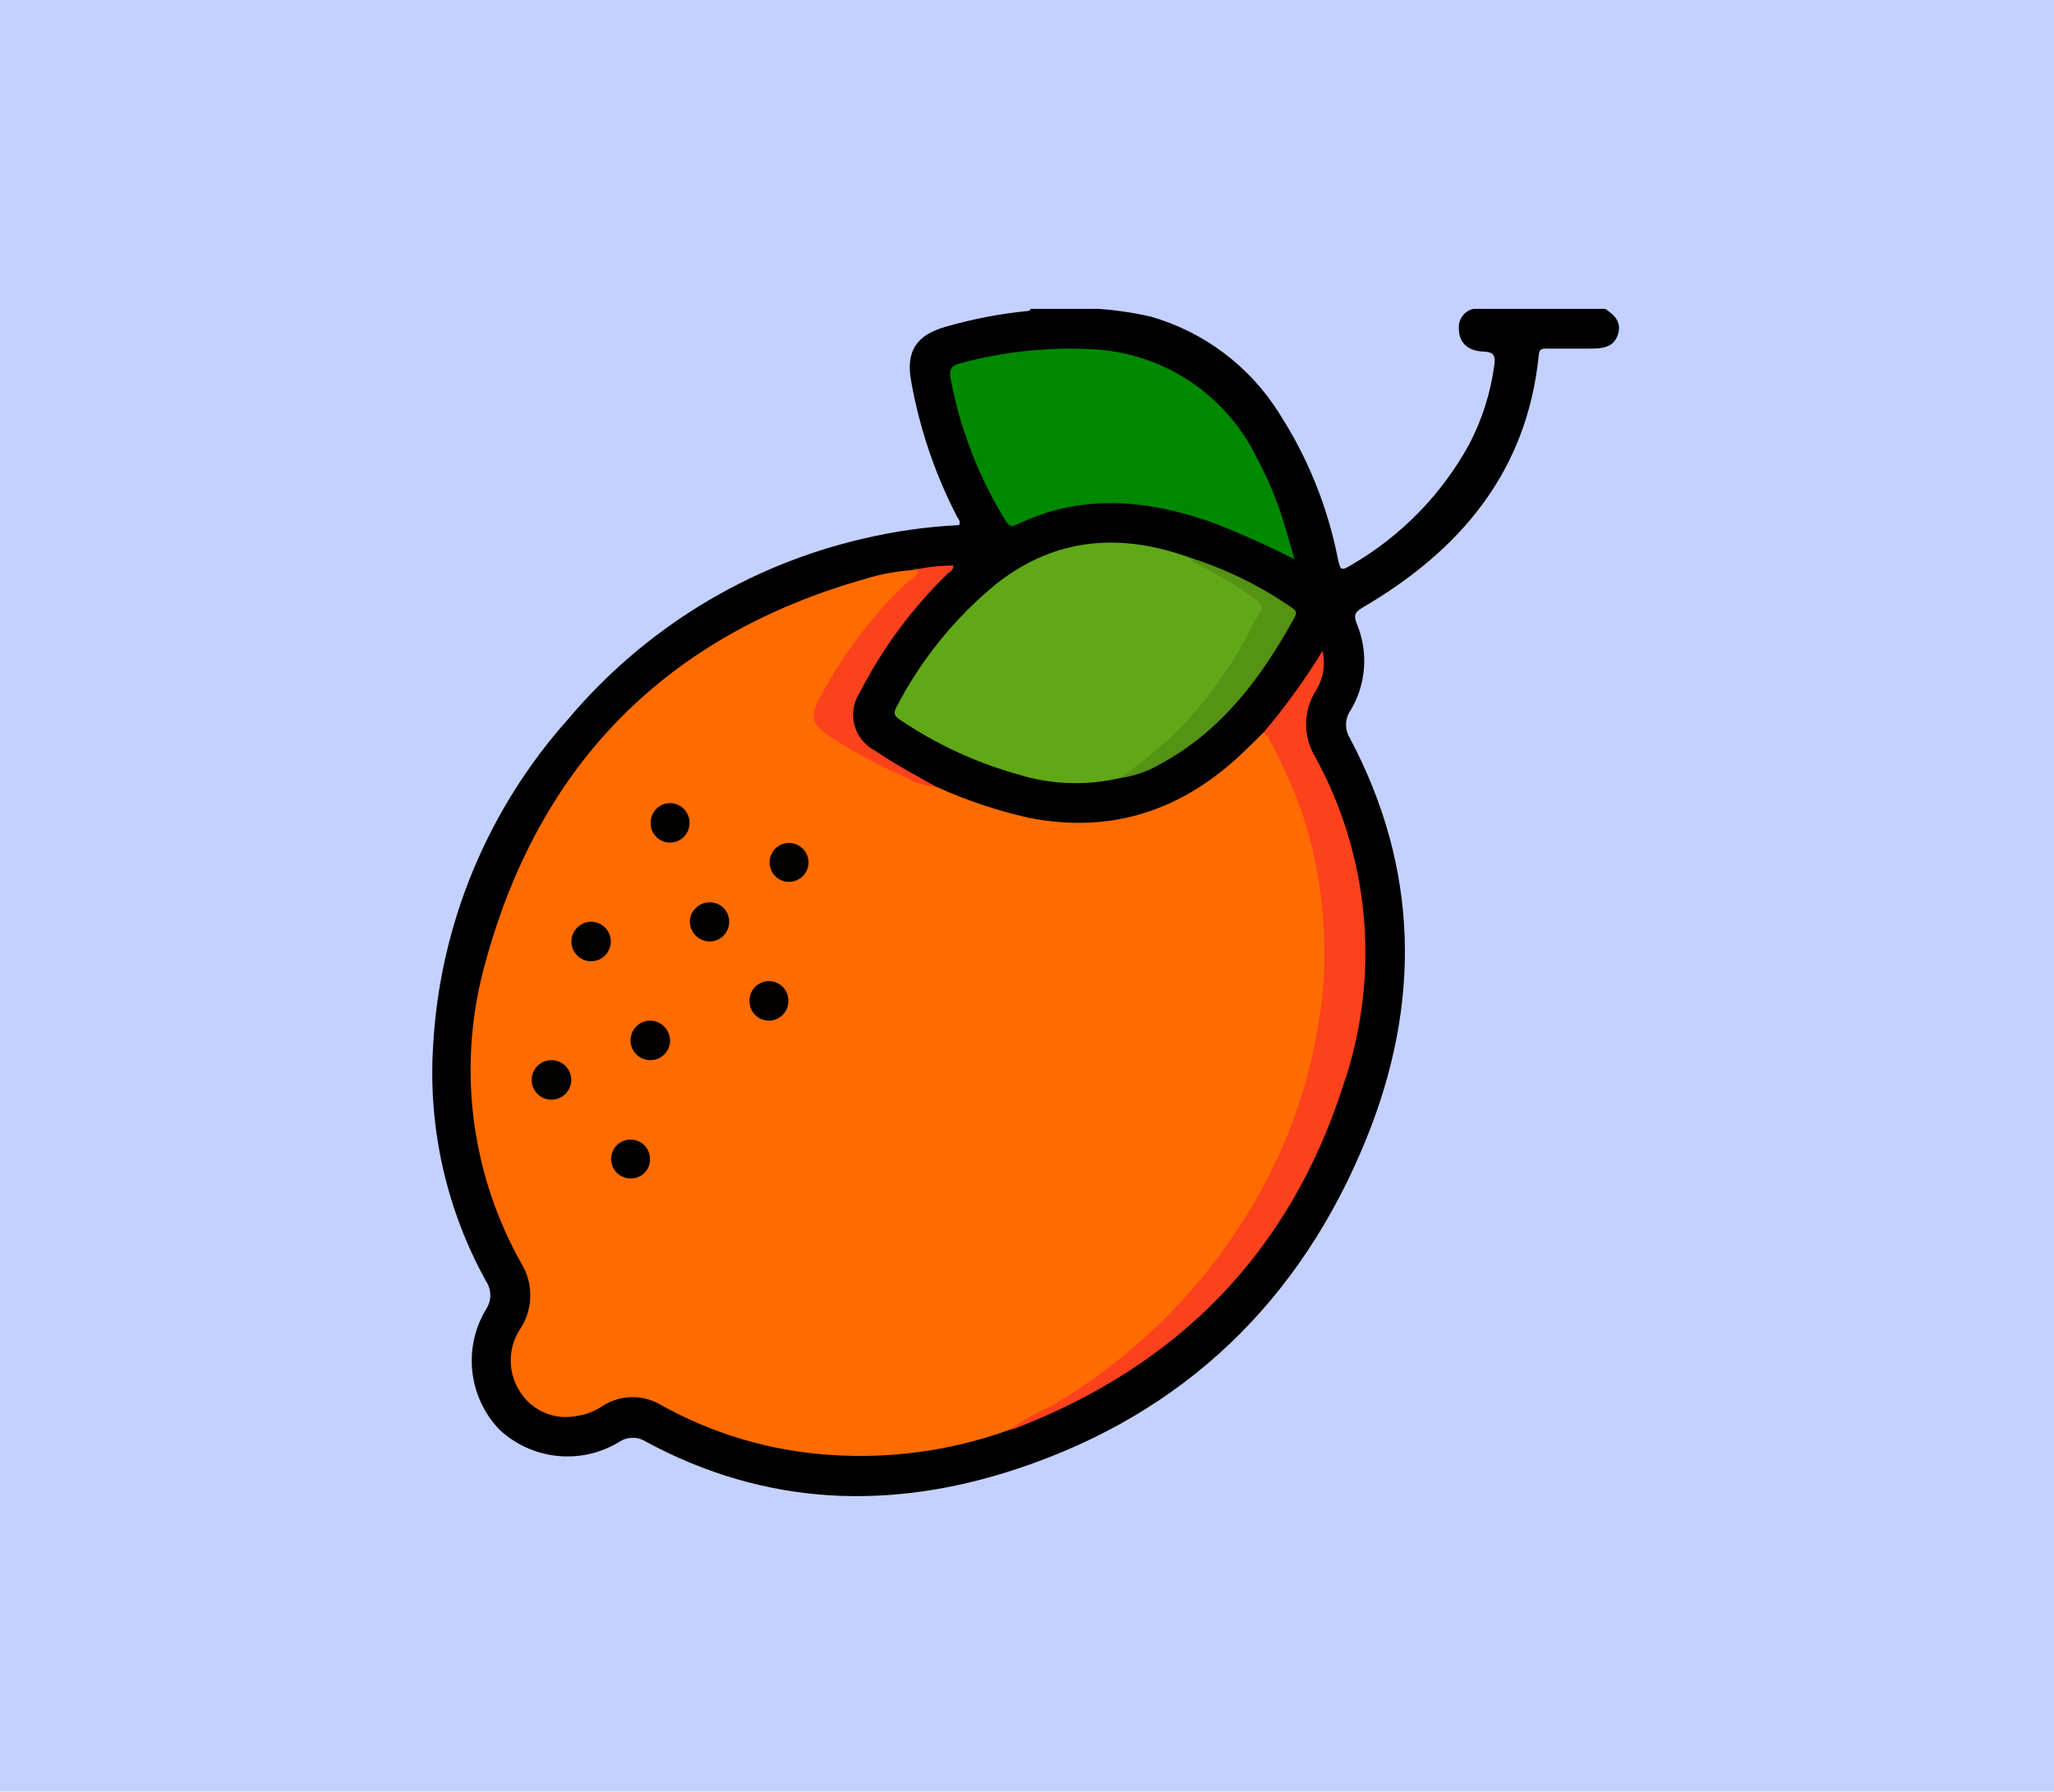
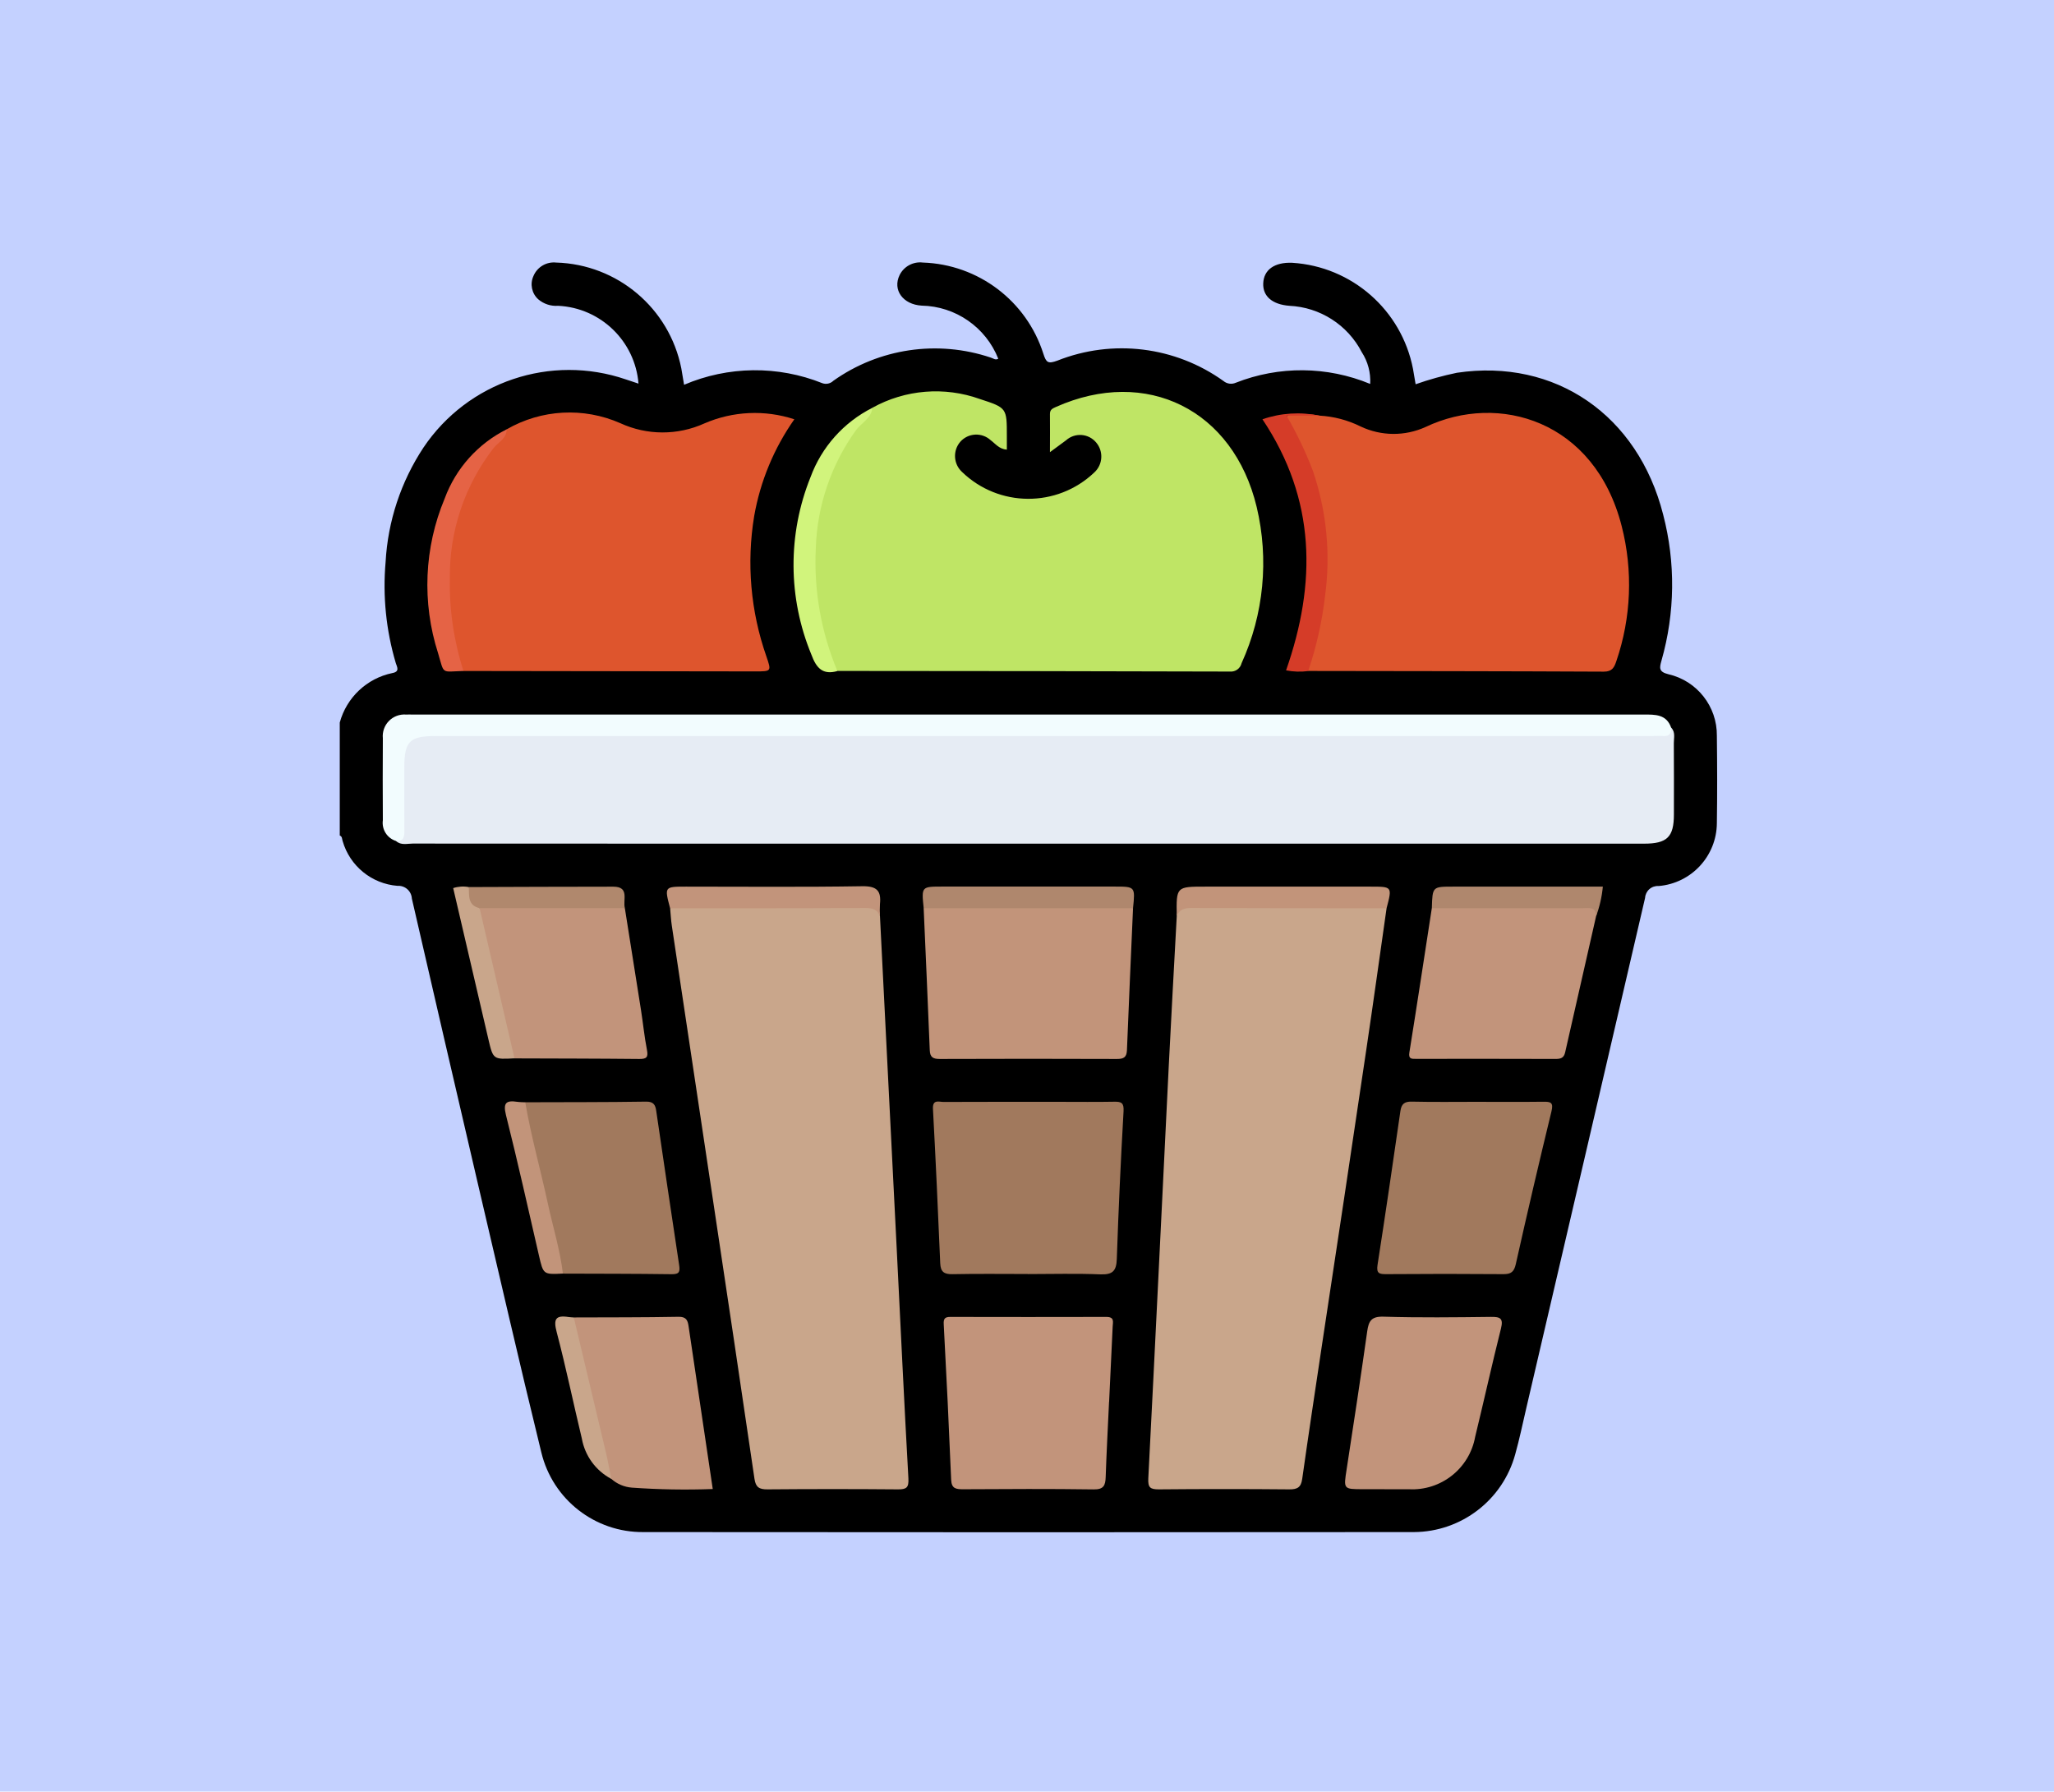
<svg xmlns="http://www.w3.org/2000/svg" width="133" height="116" viewBox="0 0 133 116">
  <defs>
    <clipPath id="clip-path">
-       <rect id="Rectángulo_38682" data-name="Rectángulo 38682" width="76.834" height="76.872" fill="none" />
+       <rect id="Rectángulo_38910" data-name="Rectángulo 38910" width="89.189" height="82.213" fill="none" />
    </clipPath>
  </defs>
  <g id="Grupo_161631" data-name="Grupo 161631" transform="translate(-722 -7519)">
    <rect id="Rectángulo_36141" data-name="Rectángulo 36141" width="133" height="116" transform="translate(722 7519)" fill="#c4d1ff" />
-     <g id="Grupo_161738" data-name="Grupo 161738" transform="translate(750 7539)">
-       <g id="Grupo_161738-2" data-name="Grupo 161738" transform="translate(0 0)" clip-path="url(#clip-path)">
-         <path id="Trazado_142160" data-name="Trazado 142160" d="M75.949,0c.567.386,1.052.818.829,1.607-.2.692-.678.964-1.691.965-.991,0-1.982.01-2.973,0-.3,0-.439.047-.474.4-.753,7.569-5.083,12.663-11.393,16.357-.528.31-.611.5-.387,1.069a6.242,6.242,0,0,1-.43,5.635,1.608,1.608,0,0,0-.048,1.714c4.529,8.5,4.636,17.267,1.079,26.015C56.217,64.2,48.718,71.479,37.947,75.077c-8.25,2.755-16.378,2.467-24.166-1.755a1.569,1.569,0,0,0-1.7.049,6.453,6.453,0,0,1-7.749-.812,6.452,6.452,0,0,1-.847-7.806,1.617,1.617,0,0,0,0-1.774A27.858,27.858,0,0,1,.048,47.669,34.6,34.6,0,0,1,8.79,26.559,35.4,35.4,0,0,1,27.866,14.883,34.312,34.312,0,0,1,34.1,14c.127-.244-.055-.407-.142-.572A30.715,30.715,0,0,1,31,4.685c-.353-1.919.316-2.976,2.207-3.52A29.592,29.592,0,0,1,38.423.148c.123-.012.258.006.313-.148h4.423a22.63,22.63,0,0,1,3.356.5A14.527,14.527,0,0,1,54.8,6.713a26.947,26.947,0,0,1,3.816,9.4c.18.853.215.875.96.422a20.328,20.328,0,0,0,7.553-7.76,15.442,15.442,0,0,0,1.628-5.127c.089-.61-.022-.86-.7-.884-1.042-.037-1.593-.607-1.591-1.473A1.2,1.2,0,0,1,67.409,0Z" transform="translate(0 0)" />
-         <path id="Trazado_142161" data-name="Trazado 142161" d="M38.875,82.863A28.374,28.374,0,0,1,27.2,84.483a25.878,25.878,0,0,1-10.921-3.245,3.572,3.572,0,0,0-3.766.093,4.077,4.077,0,0,1-1.693.641,3.5,3.5,0,0,1-3.545-1.437,3.7,3.7,0,0,1-.1-4.172,3.958,3.958,0,0,0,.108-4.244A25.59,25.59,0,0,1,4.952,52.565c3.5-12.824,11.728-21.156,24.583-24.8a13.7,13.7,0,0,1,3.06-.569c.168-.066.361-.138.477.043.091.142-.032.289-.13.4a11.206,11.206,0,0,1-.856.751,28.858,28.858,0,0,0-5.4,7.3c-.486.908-.371,1.381.521,2a34.426,34.426,0,0,0,5.827,3.1,7.575,7.575,0,0,0,1.123.445,30.838,30.838,0,0,0,5.967,2c5.425,1.071,10.02-.513,13.945-4.293.42-.4.831-.815,1.247-1.223.41-.068.509.271.646.524a27.525,27.525,0,0,1,3.408,12.287C59.7,59.323,56.7,66.9,51.141,73.558a34.424,34.424,0,0,1-9.863,8.163c-.779.43-1.629.707-2.4,1.143" transform="translate(-1.51 -10.285)" fill="#fe6b00" />
-         <path id="Trazado_142162" data-name="Trazado 142162" d="M62.814,39.611a12.606,12.606,0,0,1-6.67-.245,26.332,26.332,0,0,1-7.554-3.5c-.341-.223-.515-.4-.272-.834A25.486,25.486,0,0,1,54.837,27c3.871-3.008,8.089-3.268,12.558-1.627a26.35,26.35,0,0,1,3.929,2.279c.905.639.932.8.436,1.8a27.542,27.542,0,0,1-5.754,7.885,11.35,11.35,0,0,1-3.191,2.279" transform="translate(-18.276 -9.238)" fill="#60a817" />
-         <path id="Trazado_142163" data-name="Trazado 142163" d="M76.288,17.782a55.931,55.931,0,0,0-5.364-2.4c-4.223-1.478-8.44-1.871-12.619.155-.364.177-.512.084-.711-.233a27.03,27.03,0,0,1-3.575-9.235c-.115-.584.057-.835.639-.983a27.4,27.4,0,0,1,8.276-.917,12.519,12.519,0,0,1,10.935,7.094,22.635,22.635,0,0,1,1.607,3.774c.29.908.543,1.828.812,2.742" transform="translate(-20.467 -1.569)" fill="#008900" />
-         <path id="Trazado_142164" data-name="Trazado 142164" d="M60.18,86.107a15.192,15.192,0,0,1,2.759-1.57A36.611,36.611,0,0,0,77.672,68.221a33.737,33.737,0,0,0,2.491-8.255,24.929,24.929,0,0,0,.412-4.9,28.437,28.437,0,0,0-1.76-9.8,43.687,43.687,0,0,0-1.871-3.995c-.063-.125-.21-.208-.317-.31a42.141,42.141,0,0,0,3.823-5.282,3.336,3.336,0,0,1-.415,2.544,4.083,4.083,0,0,0-.052,4.324,26.387,26.387,0,0,1,1.793,21.31C78.3,74.657,71.065,82,60.472,86.043a1.991,1.991,0,0,1-.292.063" transform="translate(-22.816 -13.529)" fill="#fc411d" />
-         <path id="Trazado_142165" data-name="Trazado 142165" d="M47.724,41.1a4.918,4.918,0,0,1-2.143-.7,30.11,30.11,0,0,1-4.867-2.637c-1.065-.725-1.208-1.227-.6-2.354a28.829,28.829,0,0,1,5.515-7.392c.238-.225.536-.389.759-.625.394-.415-.1-.257-.232-.328a12.051,12.051,0,0,1,2.637-.306c.04.306-.218.391-.363.532a29.432,29.432,0,0,0-5.673,7.667,2.621,2.621,0,0,0,.983,3.795c1.275.875,2.642,1.589,3.982,2.351" transform="translate(-15.072 -10.142)" fill="#fc411d" />
-         <path id="Trazado_142166" data-name="Trazado 142166" d="M71.735,40.223a34.972,34.972,0,0,0,3.735-3.063,28.606,28.606,0,0,0,4.713-6.552,7.337,7.337,0,0,1,.5-.938c.348-.477.181-.777-.25-1.06a29.352,29.352,0,0,0-3.561-2.162c-.22-.1-.492-.17-.556-.469a24.733,24.733,0,0,1,6.573,3.247c.29.186.264.364.12.624C80.889,33.7,78.33,37.145,74.364,39.3a7.113,7.113,0,0,1-2.629.928" transform="translate(-27.196 -9.85)" fill="#549314" />
-         <path id="Trazado_142167" data-name="Trazado 142167" d="M23.222,75.51a1.282,1.282,0,1,1-1.235-1.29,1.316,1.316,0,0,1,1.235,1.29" transform="translate(-7.832 -28.138)" fill="#020100" />
-         <path id="Trazado_142168" data-name="Trazado 142168" d="M37.666,56.956a1.268,1.268,0,0,1-1.257,1.263A1.258,1.258,0,1,1,36.4,55.7a1.271,1.271,0,0,1,1.269,1.252" transform="translate(-13.314 -21.119)" fill="#020200" />
-         <path id="Trazado_142169" data-name="Trazado 142169" d="M29.392,63.133a1.269,1.269,0,0,1-1.236,1.285,1.3,1.3,0,0,1-1.312-1.3,1.282,1.282,0,0,1,1.291-1.234,1.244,1.244,0,0,1,1.257,1.252" transform="translate(-10.177 -23.46)" fill="#020100" />
-         <path id="Trazado_142170" data-name="Trazado 142170" d="M15.766,63.907a1.282,1.282,0,1,1-.009,2.565,1.289,1.289,0,0,1-1.267-1.322,1.305,1.305,0,0,1,1.275-1.243" transform="translate(-5.493 -24.229)" fill="#020200" />
-         <path id="Trazado_142171" data-name="Trazado 142171" d="M12.911,79.592a1.281,1.281,0,1,1-2.561.075,1.281,1.281,0,0,1,2.561-.075" transform="translate(-3.923 -29.707)" fill="#020200" />
-         <path id="Trazado_142172" data-name="Trazado 142172" d="M24.047,54.111a1.264,1.264,0,0,1-1.289-1.229,1.259,1.259,0,1,1,2.516-.06,1.265,1.265,0,0,1-1.227,1.288" transform="translate(-8.628 -19.551)" fill="#010100" />
-         <path id="Trazado_142173" data-name="Trazado 142173" d="M35.583,71.391a1.26,1.26,0,1,1-2.518-.056,1.259,1.259,0,0,1,2.518.056" transform="translate(-12.535 -26.578)" fill="#020100" />
-         <path id="Trazado_142174" data-name="Trazado 142174" d="M19.818,89.143a1.26,1.26,0,1,1,1.333-1.165,1.23,1.23,0,0,1-1.333,1.165" transform="translate(-7.064 -32.842)" fill="#010100" />
+     <g id="Grupo_162309" data-name="Grupo 162309" transform="translate(744 7536)">
+       <g id="Grupo_162308" data-name="Grupo 162308" clip-path="url(#clip-path)">
+         <path id="Trazado_143601" data-name="Trazado 143601" d="M0,29.784a4.466,4.466,0,0,1,3.407-3.205c.5-.09.3-.4.221-.646a17.6,17.6,0,0,1-.66-6.54,14.927,14.927,0,0,1,2.454-7.417A11.358,11.358,0,0,1,18.53,7.568l.814.271A5.485,5.485,0,0,0,14.14,2.8a1.779,1.779,0,0,1-1.284-.418A1.3,1.3,0,0,1,12.544.867,1.429,1.429,0,0,1,14.009,0a8.514,8.514,0,0,1,8.107,6.851c.06.336.113.673.179,1.063a11.712,11.712,0,0,1,8.96-.1.688.688,0,0,0,.708-.161,11.36,11.36,0,0,1,10.191-1.5c.159.048.3.184.486.074a5.446,5.446,0,0,0-4.96-3.438c-1.21-.072-1.9-1.014-1.428-1.982A1.479,1.479,0,0,1,37.758,0a8.482,8.482,0,0,1,7.8,5.9c.187.589.307.668.907.451A11.306,11.306,0,0,1,57.22,7.668a.761.761,0,0,0,.794.116,11.611,11.611,0,0,1,8.708.075A3.417,3.417,0,0,0,66.175,5.8a5.568,5.568,0,0,0-4.688-3c-1.094-.086-1.725-.61-1.691-1.454.035-.882.735-1.378,1.875-1.331a8.505,8.505,0,0,1,7.822,6.865c.054.311.106.623.171,1a20.56,20.56,0,0,1,2.675-.744c6.358-.945,11.721,2.735,13.354,9.186a17.933,17.933,0,0,1-.11,9.454c-.134.472-.18.726.447.879A4.043,4.043,0,0,1,89.17,30.64c.022,1.886.029,3.773,0,5.659a4.113,4.113,0,0,1-3.769,4.07.82.82,0,0,0-.879.768q-3.84,16.539-7.7,33.072c-.23.987-.436,1.98-.709,2.955A6.837,6.837,0,0,1,69.557,82.2q-24.946.024-49.891,0a6.737,6.737,0,0,1-6.615-5.163C11.619,71.191,10.274,65.321,8.9,59.457Q6.772,50.324,4.669,41.182a.874.874,0,0,0-.932-.825,4.026,4.026,0,0,1-3.551-2.9c-.045-.13-.017-.294-.186-.36Z" transform="translate(0 0)" />
+         <path id="Trazado_143602" data-name="Trazado 143602" d="M88.271,47.074c.28.294.161.661.164,1,.012,1.538.006,3.075.005,4.613,0,1.462-.441,1.891-1.935,1.891H25.754q-9.487,0-18.974-.006c-.362,0-.759.129-1.083-.164a4.231,4.231,0,0,0,.255-1.619c-.01-1.1-.021-2.205,0-3.307.035-1.52.618-2.1,2.115-2.149.406-.012.813-.005,1.218-.005q38.507,0,77.013,0a4.855,4.855,0,0,0,1.968-.252" transform="translate(-2.052 -16.952)" fill="#e6ecf4" />
+         <path id="Trazado_143603" data-name="Trazado 143603" d="M47.019,65.686q.542,10.771,1.085,21.542c.248,4.952.479,9.9.756,14.855.034.607-.124.722-.683.717q-4.219-.036-8.439,0c-.529.005-.763-.131-.843-.675q-1.307-8.9-2.648-17.788Q34.9,75.317,33.541,66.3c-.056-.371-.074-.747-.109-1.122a1.436,1.436,0,0,1,1.142-.283q5.591-.013,11.181,0c.576,0,1.207-.048,1.264.8" transform="translate(-12.04 -23.366)" fill="#c9a68b" />
+         <path id="Trazado_143604" data-name="Trazado 143604" d="M97.246,65.173c-.438,3.066-.863,6.135-1.319,9.2Q94.5,84,93.038,93.617c-.425,2.835-.854,5.671-1.255,8.509-.077.546-.315.68-.843.674q-4.219-.039-8.439,0c-.561,0-.714-.113-.683-.718.459-8.889.882-17.78,1.323-26.67.161-3.243.345-6.485.519-9.727.045-.78.616-.792,1.179-.793,3.033-.013,6.066,0,9.1-.005.751,0,1.5-.011,2.253.006a1.344,1.344,0,0,1,1.055.282" transform="translate(-29.463 -23.366)" fill="#c9a68b" />
+         <path id="Trazado_143605" data-name="Trazado 143605" d="M51.669,14.1a8.461,8.461,0,0,1,6.967-.566c1.748.569,1.743.585,1.742,2.4,0,.283,0,.568,0,.878-.5-.037-.742-.388-1.055-.619a1.379,1.379,0,0,0-1.952.1,1.406,1.406,0,0,0,.1,1.957,6.184,6.184,0,0,0,8.56.047,1.4,1.4,0,0,0,.125-1.955,1.357,1.357,0,0,0-1.948-.133c-.3.215-.593.437-1.039.765,0-.927.01-1.692,0-2.458-.006-.291.15-.363.386-.469,5.859-2.609,11.488.175,13,6.476a15.684,15.684,0,0,1-.978,10.116.708.708,0,0,1-.747.54q-12.711-.035-25.422-.039a1.271,1.271,0,0,1-.468-.612c-1.843-5.332-1.81-10.465,1.589-15.256.326-.459.843-.706,1.145-1.173" transform="translate(-17.183 -4.697)" fill="#bfe565" />
+         <path id="Trazado_143606" data-name="Trazado 143606" d="M14.668,16.264a8.153,8.153,0,0,1,7.361-.4,6.555,6.555,0,0,0,5.445.015,8.211,8.211,0,0,1,5.824-.267,15.561,15.561,0,0,0-2.6,6.265,18.4,18.4,0,0,0,.788,9.083c.336.976.335.978-.733.976L11.872,31.91a1.416,1.416,0,0,1-.51-.883A16.317,16.317,0,0,1,12.4,19.192a11.211,11.211,0,0,1,2.268-2.929" transform="translate(-3.863 -5.464)" fill="#de552d" />
+         <path id="Trazado_143607" data-name="Trazado 143607" d="M97.907,15.39a6.84,6.84,0,0,1,2.666.7,4.989,4.989,0,0,0,4.216.033c4.727-2.243,10.944-.427,12.693,6.422a15.27,15.27,0,0,1-.344,8.736c-.135.408-.27.689-.817.686-6.38-.032-12.761-.034-19.141-.044-.263-.412,0-.781.107-1.156,1.2-4.384,1.353-8.72-.532-12.98-.259-.584-.6-1.12-.87-1.7-.288-.621-.194-.77.474-.764a5.741,5.741,0,0,1,1.549.061" transform="translate(-34.475 -5.479)" fill="#de552d" />
+         <path id="Trazado_143608" data-name="Trazado 143608" d="M66.171,96.062c-1.625,0-3.249-.022-4.873.012-.549.012-.776-.148-.8-.708-.141-3.331-.291-6.662-.47-9.991-.035-.644.389-.452.683-.453,2.524-.012,5.047-.007,7.57-.007,1.161,0,2.321.015,3.481-.007.466-.009.639.07.607.621q-.273,4.776-.437,9.557c-.026.786-.273,1.028-1.063,1-1.564-.065-3.132-.019-4.7-.019" transform="translate(-21.617 -30.573)" fill="#a1795d" />
+         <path id="Trazado_143609" data-name="Trazado 143609" d="M72.645,65.17c-.134,3.066-.273,6.131-.395,9.2-.019.458-.218.565-.648.563q-5.736-.022-11.471,0c-.43,0-.63-.106-.648-.563-.122-3.066-.261-6.131-.395-9.2a1.527,1.527,0,0,1,1.147-.281q5.631-.012,11.263,0a1.522,1.522,0,0,1,1.146.281" transform="translate(-21.279 -23.366)" fill="#c2947a" />
+         <path id="Trazado_143610" data-name="Trazado 143610" d="M87.784,46.589c0,.337-.1.561-.5.535-.26-.017-.522,0-.783,0H7.778c-1.688,0-2.032.344-2.033,2.03,0,1.364-.008,2.728.005,4.093,0,.394-.038.705-.539.674a1.232,1.232,0,0,1-.856-1.344c-.008-1.77-.015-3.539,0-5.308a1.4,1.4,0,0,1,1.5-1.536c.145-.006.29,0,.435,0H86c.736,0,1.477-.028,1.779.861" transform="translate(-1.565 -16.467)" fill="#f2fcfe" />
+         <path id="Trazado_143611" data-name="Trazado 143611" d="M71.821,112.189c-.075,1.623-.163,3.246-.218,4.869-.018.545-.131.813-.784.8-2.814-.04-5.63-.025-8.445-.009-.465,0-.753-.037-.777-.618q-.21-5.045-.482-10.086c-.019-.359.1-.455.43-.454,3.366.006,6.733.01,10.1,0,.534,0,.427.308.41.63-.082,1.623-.155,3.246-.23,4.869h0" transform="translate(-22.008 -38.422)" fill="#c2947b" />
+         <path id="Trazado_143612" data-name="Trazado 143612" d="M111.48,84.919c1.421,0,2.842.012,4.264-.006.473-.006.664.045.523.622q-1.2,4.933-2.309,9.89c-.113.5-.307.655-.8.651q-3.785-.031-7.57,0c-.447,0-.673-.021-.583-.6.518-3.317,1-6.641,1.481-9.964.066-.452.259-.617.734-.606,1.421.033,2.842.012,4.263.012" transform="translate(-37.807 -30.577)" fill="#a1795d" />
+         <path id="Trazado_143613" data-name="Trazado 143613" d="M120.32,65.7q-1,4.4-2,8.8c-.081.362-.286.427-.618.426-3.014-.011-6.029-.007-9.043-.005-.28,0-.493.015-.426-.41.5-3.112.971-6.229,1.453-9.345a.935.935,0,0,1,.628-.255c3.112-.049,6.223-.054,9.335.005.454.008.905.138.667.788" transform="translate(-38.974 -23.361)" fill="#c2947b" />
+         <path id="Trazado_143614" data-name="Trazado 143614" d="M18.677,84.947c2.61-.01,5.219,0,7.829-.041.48-.007.6.218.652.6.49,3.322.975,6.644,1.481,9.964.065.429.036.617-.477.61-2.348-.033-4.7-.029-7.046-.038a1.744,1.744,0,0,1-.4-.947C20.037,92.035,19.28,89,18.6,85.941c-.075-.336-.194-.681.076-.994" transform="translate(-6.666 -30.577)" fill="#a1795d" />
+         <path id="Trazado_143615" data-name="Trazado 143615" d="M104.285,117.834h-1.39c-1.28,0-1.261,0-1.059-1.3.459-2.973.91-5.948,1.331-8.926.094-.669.273-.968,1.057-.944,2.316.07,4.635.042,6.952.014.6-.008.82.085.65.758-.585,2.327-1.1,4.67-1.668,7a4.138,4.138,0,0,1-4.309,3.4c-.521,0-1.043,0-1.564,0" transform="translate(-36.637 -38.411)" fill="#c2947b" />
+         <path id="Trazado_143616" data-name="Trazado 143616" d="M23.458,65.169q.524,3.3,1.046,6.6c.134.858.219,1.724.385,2.576.091.468-.019.594-.492.589-2.7-.028-5.39-.028-8.085-.038-.312-.129-.367-.417-.438-.7-.658-2.625-1.225-5.272-1.854-7.9-.1-.418-.329-.9.165-1.267a2.306,2.306,0,0,1,.937-.132q3.594-.01,7.187,0a1.581,1.581,0,0,1,1.149.278" transform="translate(-4.998 -23.367)" fill="#c2947b" />
+         <path id="Trazado_143617" data-name="Trazado 143617" d="M23.637,106.721c2.261-.009,4.523,0,6.783-.042.482-.008.59.214.646.593.517,3.493,1.037,6.986,1.568,10.558a48.6,48.6,0,0,1-5.237-.09,2.273,2.273,0,0,1-1.332-.566,2.4,2.4,0,0,1-.442-1.021c-.644-2.778-1.282-5.559-1.949-8.332a1.661,1.661,0,0,1-.036-1.1" transform="translate(-8.482 -38.418)" fill="#c2947b" />
+         <path id="Trazado_143618" data-name="Trazado 143618" d="M97.054,15.4H94.929a24.82,24.82,0,0,1,1.7,3.554,17.726,17.726,0,0,1,.795,8.1,23.918,23.918,0,0,1-1.092,4.881,4.515,4.515,0,0,1-1.435-.045c1.971-5.627,1.944-11.071-1.529-16.257a6.891,6.891,0,0,1,3.691-.232" transform="translate(-33.622 -5.485)" fill="#d53c28" />
+         <path id="Trazado_143619" data-name="Trazado 143619" d="M51.018,14.7c-.067.687-.71.969-1.062,1.45a13.806,13.806,0,0,0-2.6,7.654,18.2,18.2,0,0,0,1.4,7.938c-.955.271-1.368-.2-1.683-1.058a15.2,15.2,0,0,1-.057-11.5A8.19,8.19,0,0,1,51.018,14.7" transform="translate(-16.532 -5.293)" fill="#d1f47c" />
+         <path id="Trazado_143620" data-name="Trazado 143620" d="M14,16.877c.01.589-.538.829-.83,1.194a13.469,13.469,0,0,0-2.847,8.423,18.348,18.348,0,0,0,.882,6.029c-1.469.04-1.228.255-1.644-1.149a14.474,14.474,0,0,1,.427-10.019A8.162,8.162,0,0,1,14,16.877" transform="translate(-3.194 -6.078)" fill="#e56345" />
+         <path id="Trazado_143621" data-name="Trazado 143621" d="M46.9,65.047c-.169-.433-.481-.532-.938-.53-4.217.022-8.433.016-12.649.018-.371-1.4-.371-1.4,1.031-1.4,3.8,0,7.6.036,11.406-.026.943-.015,1.243.287,1.15,1.158a7.221,7.221,0,0,0,0,.781" transform="translate(-11.922 -22.727)" fill="#c2947b" />
+         <path id="Trazado_143622" data-name="Trazado 143622" d="M98.281,64.549c-4.216,0-8.432,0-12.647-.017-.457,0-.77.1-.939.529-.034-1.911-.034-1.911,1.846-1.911H97.25c1.4,0,1.4,0,1.031,1.4" transform="translate(-30.498 -22.742)" fill="#c2947a" />
+         <path id="Trazado_143623" data-name="Trazado 143623" d="M72.61,64.546H59.054c-.145-1.4-.145-1.4,1.209-1.4H71.4c1.354,0,1.354,0,1.21,1.4" transform="translate(-21.244 -22.742)" fill="#af876d" />
+         <path id="Trazado_143624" data-name="Trazado 143624" d="M121.144,65.082c.024-.654-.45-.537-.84-.538q-4.9,0-9.791,0c.04-1.394.04-1.394,1.364-1.394h9.709a7.518,7.518,0,0,1-.443,1.932" transform="translate(-39.799 -22.742)" fill="#af876d" />
+         <path id="Trazado_143625" data-name="Trazado 143625" d="M18.028,84.937c.377,2.209.991,4.365,1.462,6.552.326,1.513.793,3,.976,4.539-1.273.064-1.267.062-1.552-1.173-.7-3.033-1.375-6.073-2.135-9.091-.2-.809.025-.96.731-.857.17.025.345.021.518.031" transform="translate(-6.017 -30.566)" fill="#c2947a" />
+         <path id="Trazado_143626" data-name="Trazado 143626" d="M13.19,64.543q1.129,4.861,2.257,9.724c-1.376.074-1.381.075-1.687-1.23q-1.142-4.887-2.281-9.793a2.037,2.037,0,0,1,1.007-.066c.289.427.351.971.7,1.366" transform="translate(-4.134 -22.741)" fill="#c9a68b" />
+         <path id="Trazado_143627" data-name="Trazado 143627" d="M13.757,64.546c-.773-.178-.676-.8-.7-1.366,3.119-.01,6.238-.025,9.357-.025,1.075,0,.6.872.75,1.39h-9.4" transform="translate(-4.701 -22.744)" fill="#b0886d" />
+         <path id="Trazado_143628" data-name="Trazado 143628" d="M23.008,106.711q1.044,4.386,2.086,8.773c.131.555.228,1.12.341,1.68a3.692,3.692,0,0,1-1.907-2.614c-.552-2.295-1.027-4.609-1.628-6.89-.218-.827-.086-1.112.764-.978.113.018.23.02.344.029" transform="translate(-7.853 -38.407)" fill="#c9a68b" />
      </g>
    </g>
  </g>
</svg>
